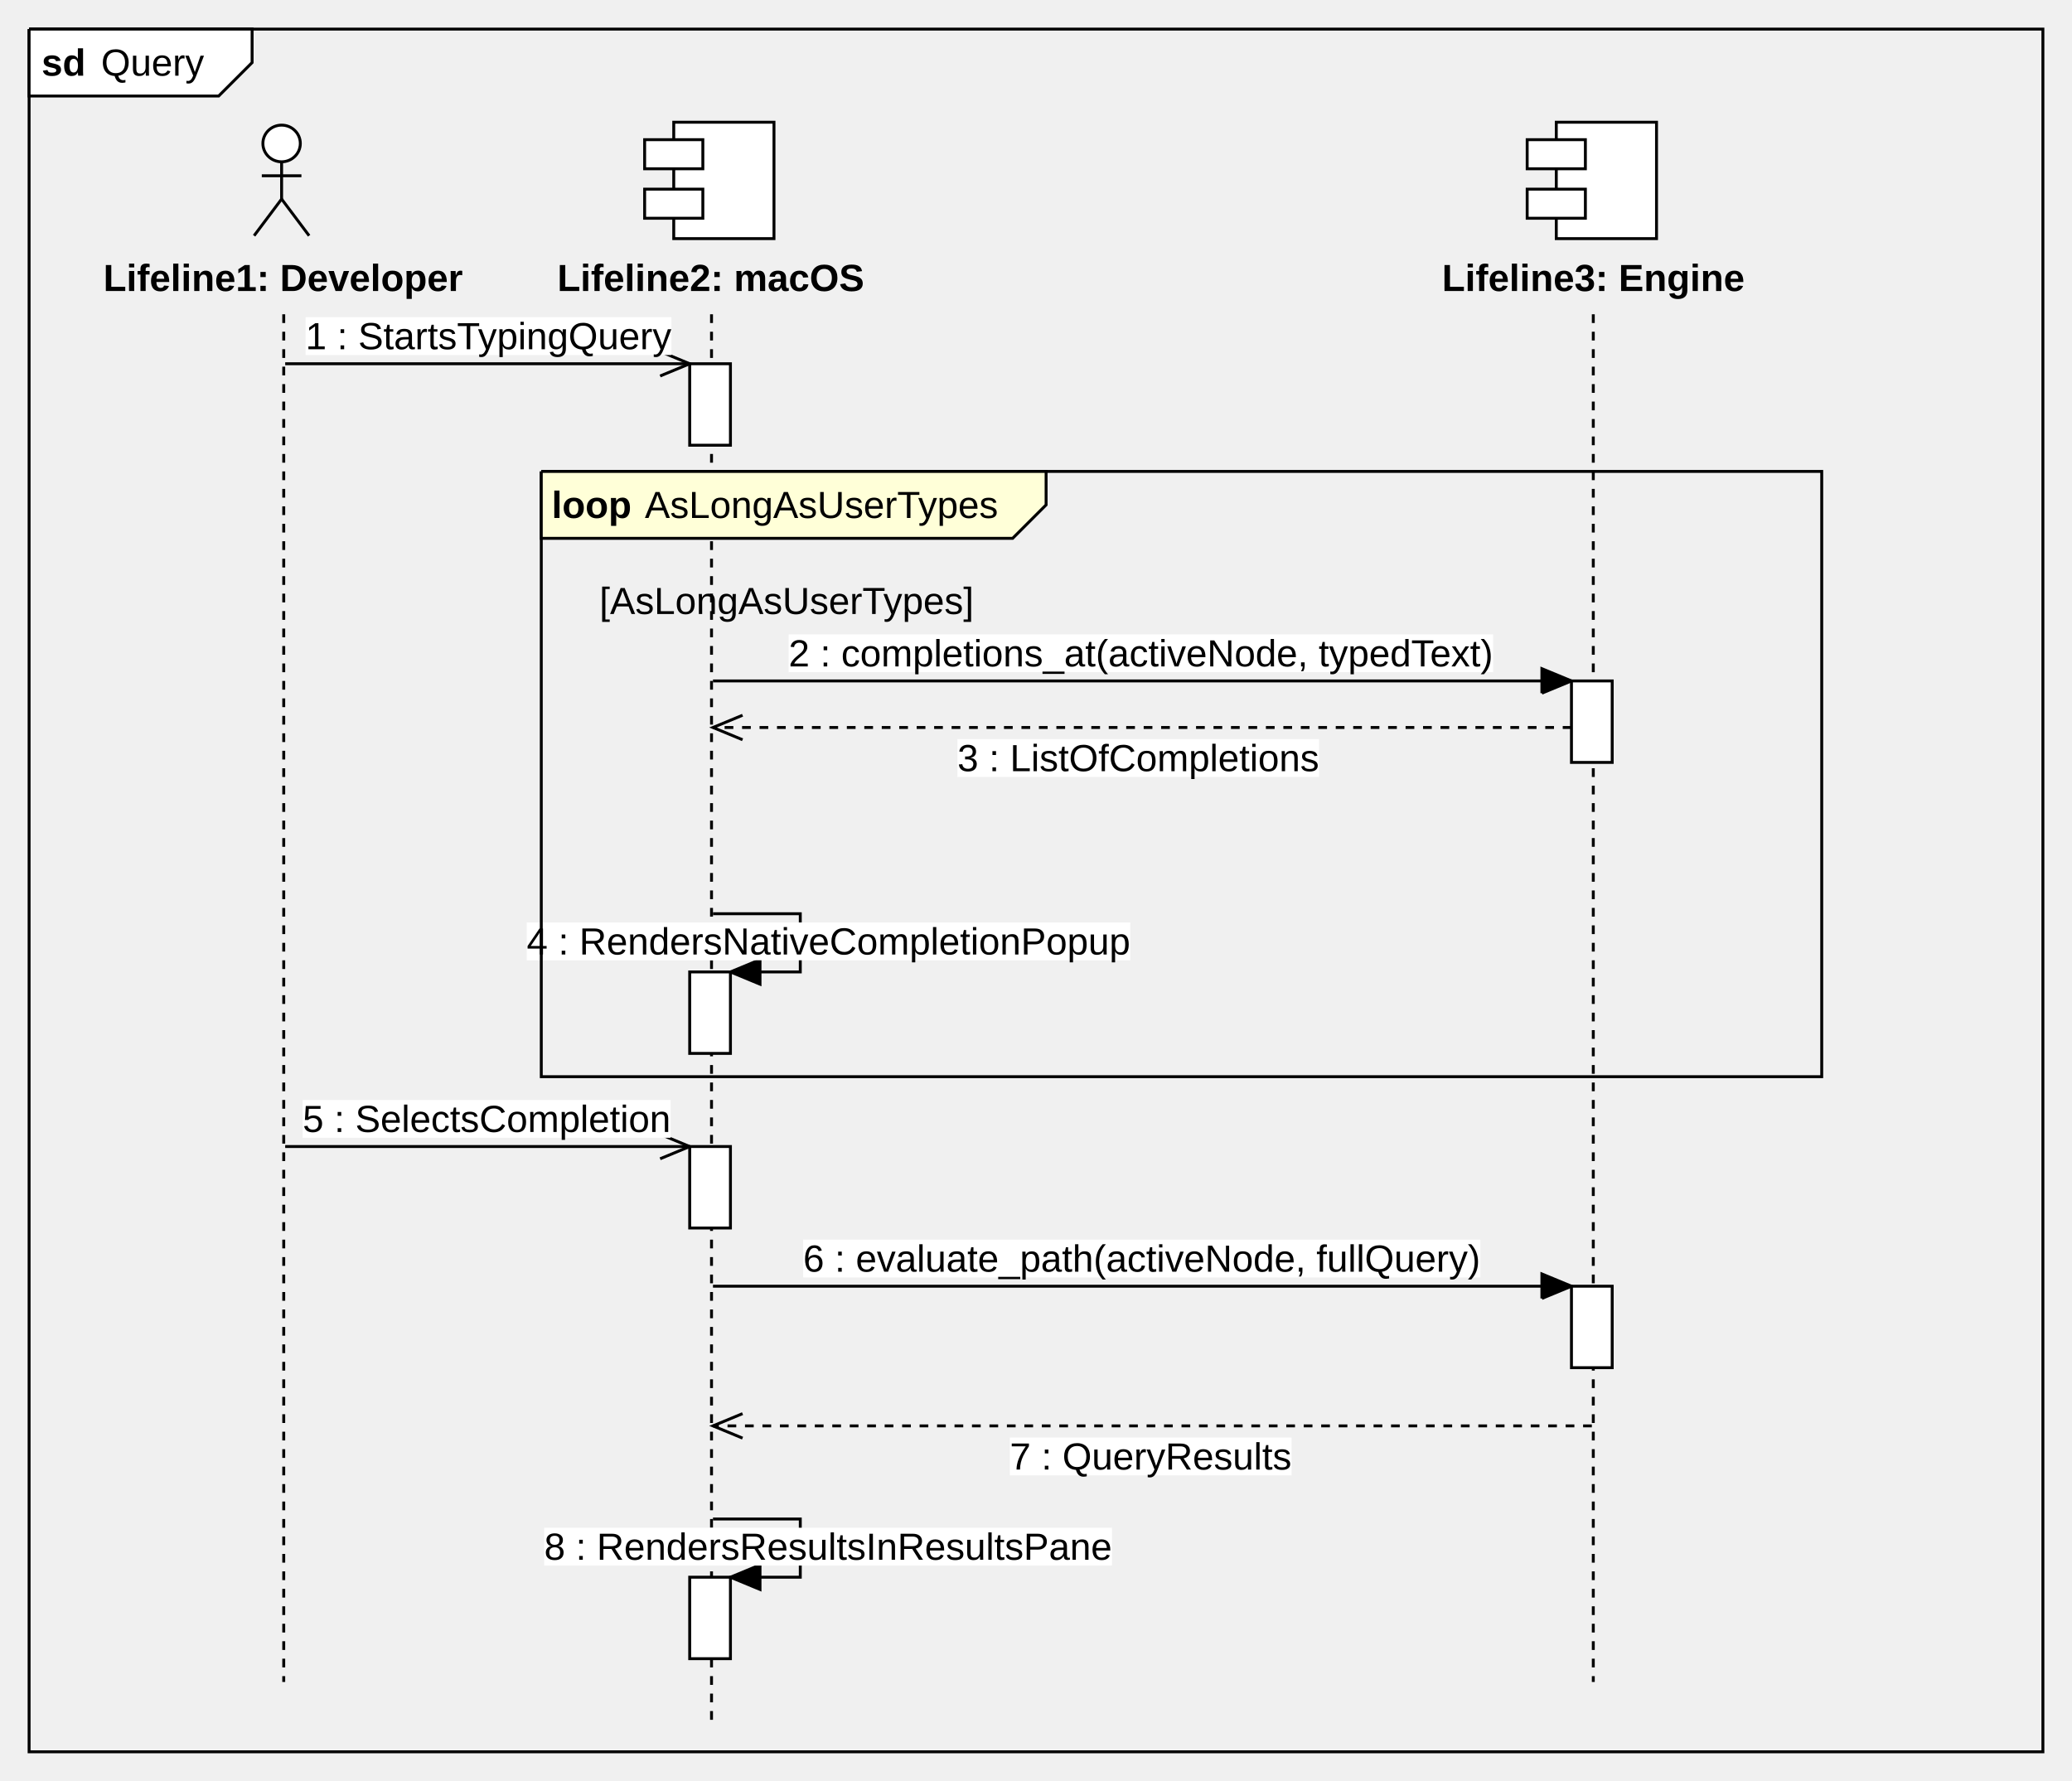
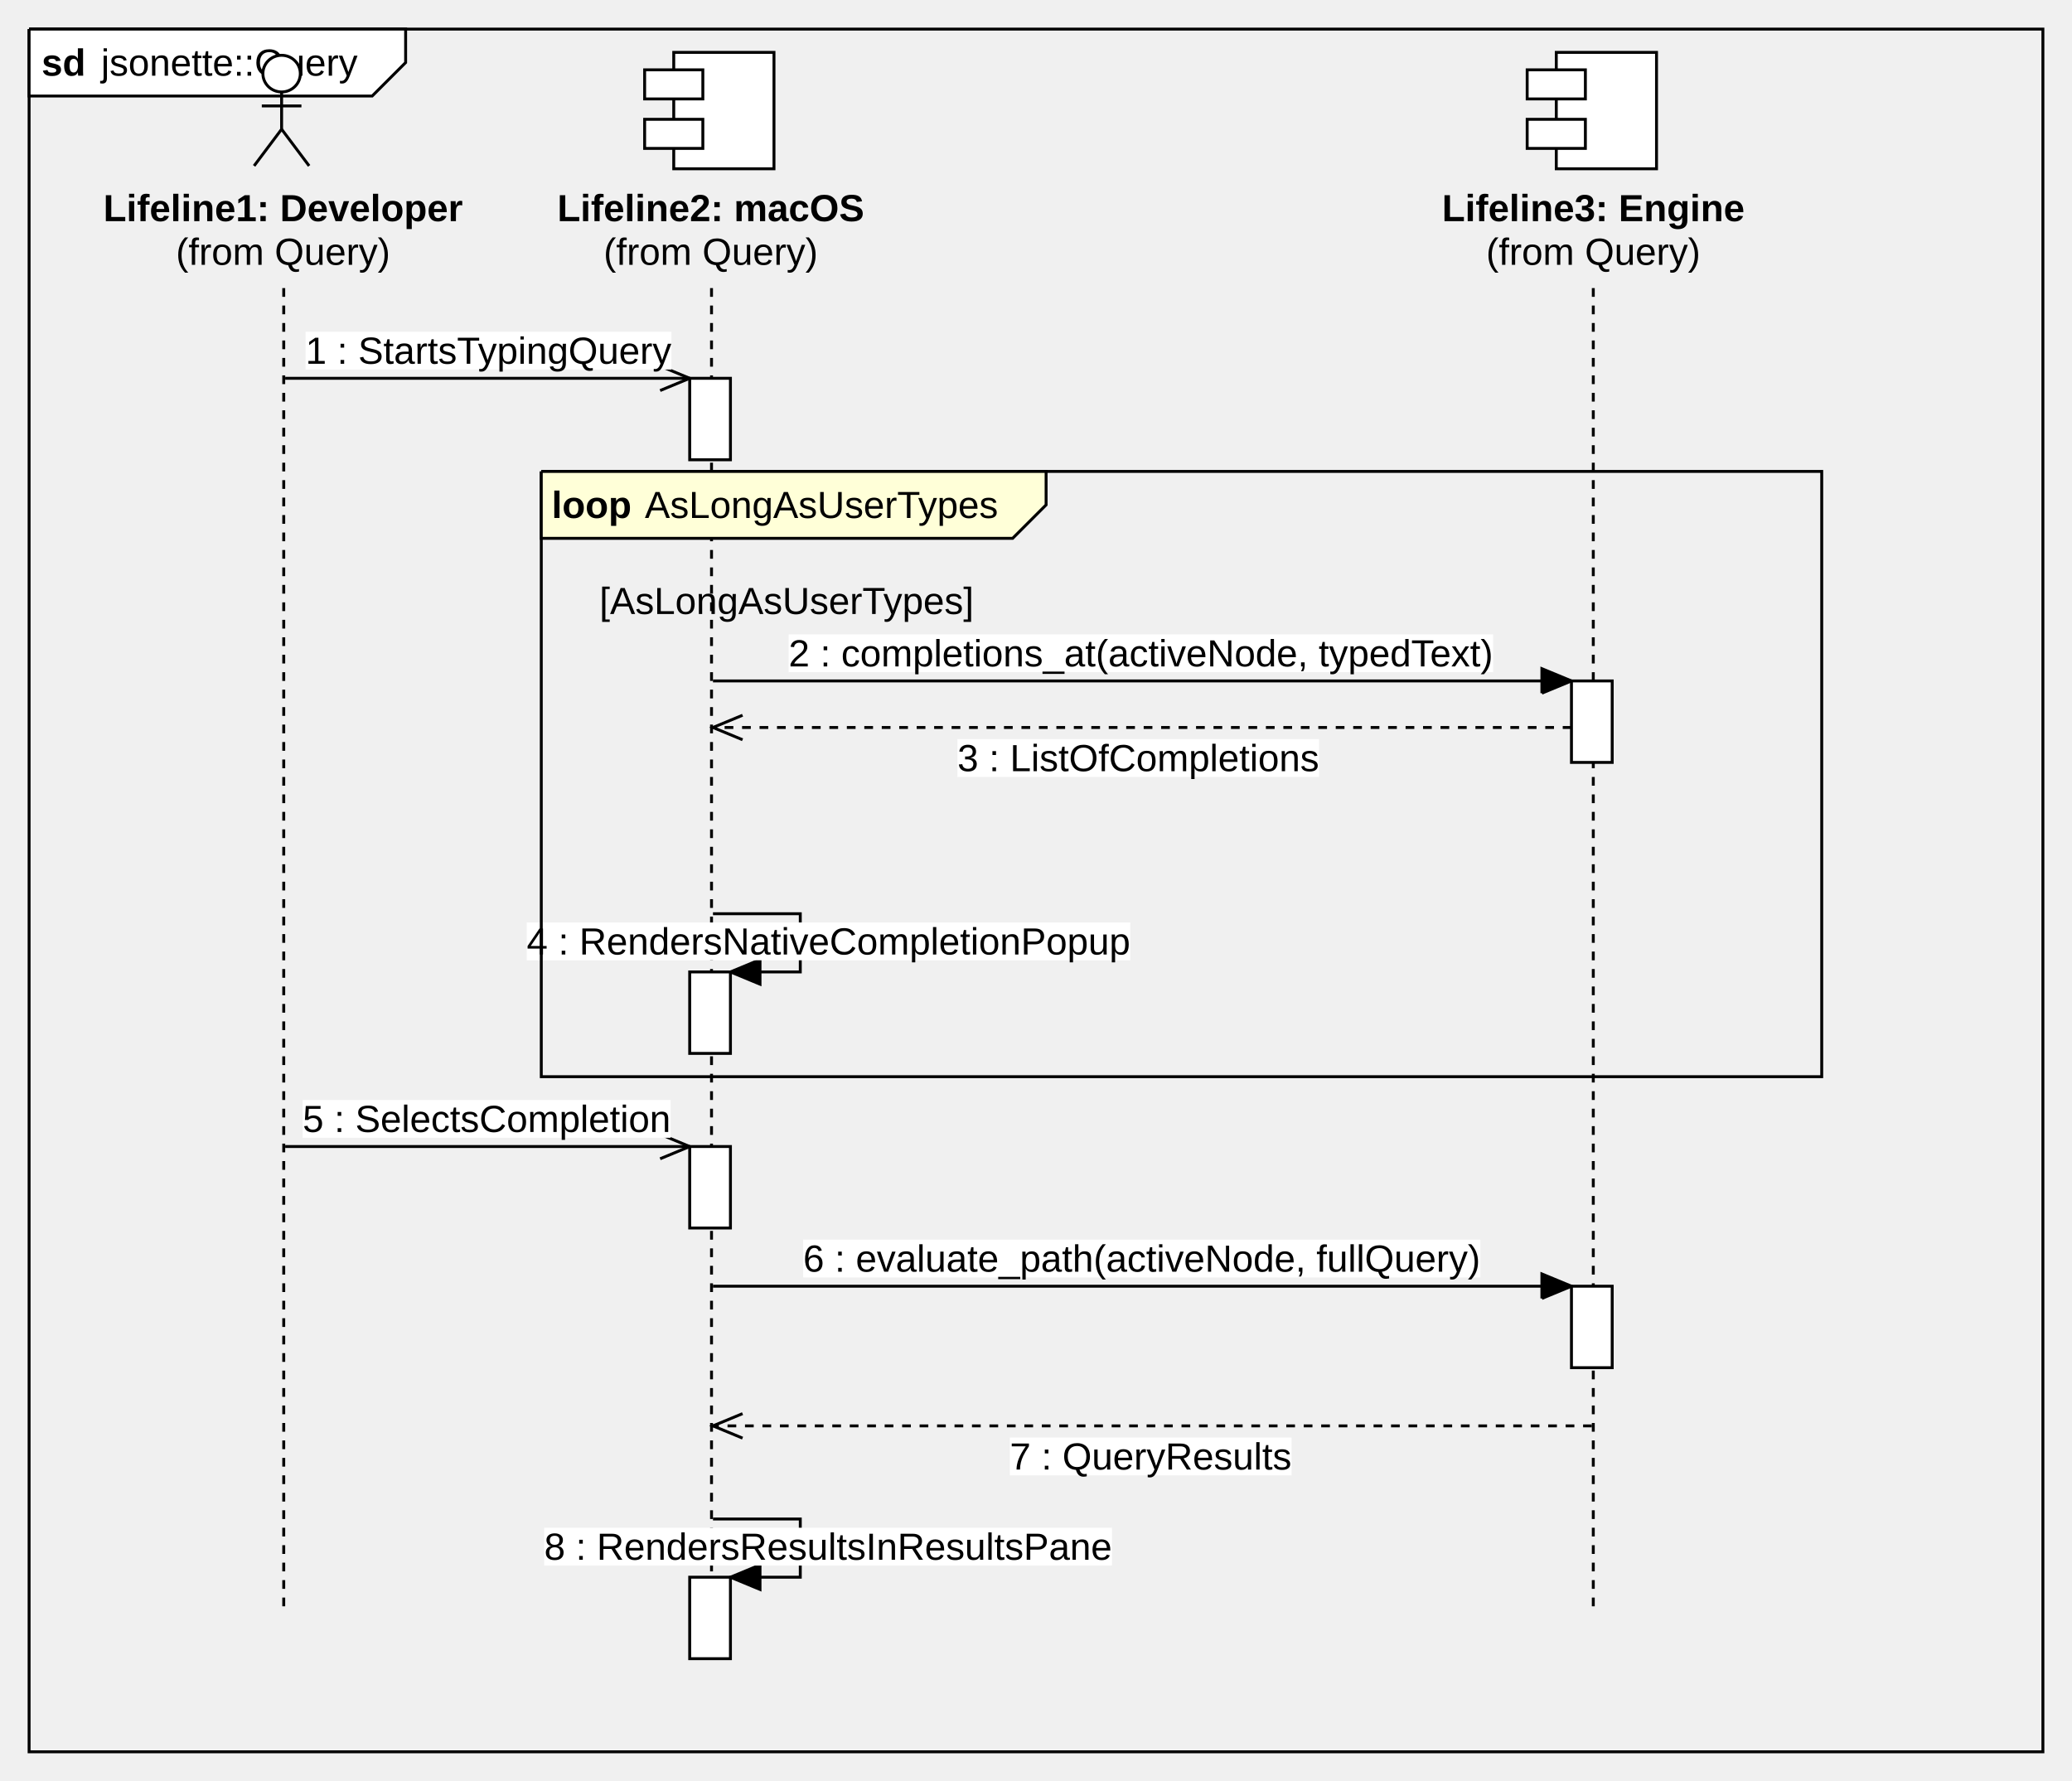
<svg xmlns="http://www.w3.org/2000/svg" version="1.1" width="712" height="612">
  <defs />
  <g>
    <g>
      <path fill="none" stroke="#000000" paint-order="fill stroke markers" d=" M 10 10 L 702 10 L 702 602 L 10 602 L 10 10" stroke-miterlimit="10" stroke-dasharray="" />
    </g>
    <g>
-       <path fill="#ffffff" stroke="none" paint-order="stroke fill markers" d=" M 10 10 L 10 33 L 75.131 33 L 86.631 21.5 L 86.631 10 L 10 10" />
-     </g>
-     <g>
-       <path fill="none" stroke="#000000" paint-order="fill stroke markers" d=" M 10 10 L 10 33 L 75.131 33 L 86.631 21.5 L 86.631 10 L 10 10 L 10 10" stroke-miterlimit="10" stroke-dasharray="" />
-     </g>
-     <g>
-       <g>
-         <path fill="none" stroke="none" />
-         <text fill="#000000" stroke="none" font-family="Arial" font-size="13px" font-style="normal" font-weight="normal" text-decoration="undefined" x="50.43" y="19.5" text-anchor="middle" dominant-baseline="central" transform="matrix(1 0 0 1 2 2)">Query</text>
-       </g>
-     </g>
-     <g>
-       <g>
-         <path fill="none" stroke="none" />
-         <text fill="#000000" stroke="none" font-family="Arial" font-size="13px" font-style="normal" font-weight="bold" text-decoration="undefined" x="19.865" y="19.5" text-anchor="middle" dominant-baseline="central" transform="matrix(1 0 0 1 2 2)">sd</text>
-       </g>
-     </g>
-     <g>
-       <path fill="#ffffff" stroke="none" paint-order="stroke fill markers" d=" M 90.34 49.3 C 90.34 45.821 93.218 43 96.769 43 C 100.32 43 103.198 45.821 103.198 49.3 C 103.198 52.779 100.32 55.6 96.769 55.6 C 93.218 55.6 90.34 52.779 90.34 49.3 Z" />
-     </g>
-     <g>
-       <path fill="none" stroke="#000000" paint-order="fill stroke markers" d=" M 90.34 49.3 C 90.34 45.821 93.218 43 96.769 43 C 100.32 43 103.198 45.821 103.198 49.3 C 103.198 52.779 100.32 55.6 96.769 55.6 C 93.218 55.6 90.34 52.779 90.34 49.3 Z" stroke-miterlimit="10" stroke-dasharray="" />
-     </g>
-     <g>
-       <path fill="none" stroke="#000000" paint-order="fill stroke markers" d=" M 96.769 55.6 L 96.769 68.4" stroke-miterlimit="10" stroke-dasharray="" />
-     </g>
-     <g>
-       <path fill="none" stroke="#000000" paint-order="fill stroke markers" d=" M 89.962 60.4 L 103.576 60.4" stroke-miterlimit="10" stroke-dasharray="" />
-     </g>
-     <g>
-       <path fill="none" stroke="#000000" paint-order="fill stroke markers" d=" M 96.769 68.4 L 87.314 81" stroke-miterlimit="10" stroke-dasharray="" />
-     </g>
-     <g>
-       <path fill="none" stroke="#000000" paint-order="fill stroke markers" d=" M 96.769 68.4 L 106.224 81" stroke-miterlimit="10" stroke-dasharray="" />
-     </g>
-     <g>
-       <g>
-         <path fill="none" stroke="none" />
-         <text fill="#000000" stroke="none" font-family="Arial" font-size="13px" font-style="normal" font-weight="bold" text-decoration="undefined" x="95.269" y="93.5" text-anchor="middle" dominant-baseline="central" transform="matrix(1 0 0 1 2 2)">Lifeline1: Developer</text>
-       </g>
-     </g>
-     <g>
-       <path fill="none" stroke="#000000" paint-order="fill stroke markers" d=" M 97.5 108 L 97.5 578" stroke-miterlimit="10" stroke-dasharray="3" />
-     </g>
-     <g>
-       <rect fill="#ffffff" stroke="none" x="229.517" y="40" width="34.444" height="40" transform="matrix(1 0 0 1 2 2)" />
-     </g>
-     <g>
-       <path fill="none" stroke="#000000" paint-order="fill stroke markers" d=" M 231.517 42 L 265.962 42 L 265.962 82 L 231.517 82 L 231.517 42 Z Z" stroke-miterlimit="10" stroke-dasharray="" />
-     </g>
-     <g>
-       <rect fill="#ffffff" stroke="none" x="219.517" y="46" width="20" height="10" transform="matrix(1 0 0 1 2 2)" />
-     </g>
-     <g>
-       <path fill="none" stroke="#000000" paint-order="fill stroke markers" d=" M 221.517 48 L 241.517 48 L 241.517 58 L 221.517 58 L 221.517 48 Z Z" stroke-miterlimit="10" stroke-dasharray="" />
-     </g>
-     <g>
-       <rect fill="#ffffff" stroke="none" x="219.517" y="63" width="20" height="10" transform="matrix(1 0 0 1 2 2)" />
-     </g>
-     <g>
-       <path fill="none" stroke="#000000" paint-order="fill stroke markers" d=" M 221.517 65 L 241.517 65 L 241.517 75 L 221.517 75 L 221.517 65 Z Z" stroke-miterlimit="10" stroke-dasharray="" />
-     </g>
-     <g>
-       <g>
-         <path fill="none" stroke="none" />
-         <text fill="#000000" stroke="none" font-family="Arial" font-size="13px" font-style="normal" font-weight="bold" text-decoration="undefined" x="242.24" y="93.5" text-anchor="middle" dominant-baseline="central" transform="matrix(1 0 0 1 2 2)">Lifeline2: macOS</text>
-       </g>
-     </g>
-     <g>
-       <path fill="none" stroke="#000000" paint-order="fill stroke markers" d=" M 244.5 108 L 244.5 592" stroke-miterlimit="10" stroke-dasharray="3" />
-     </g>
-     <g>
-       <rect fill="#ffffff" stroke="none" x="532.784" y="40" width="34.444" height="40" transform="matrix(1 0 0 1 2 2)" />
-     </g>
-     <g>
-       <path fill="none" stroke="#000000" paint-order="fill stroke markers" d=" M 534.784 42 L 569.229 42 L 569.229 82 L 534.784 82 L 534.784 42 Z Z" stroke-miterlimit="10" stroke-dasharray="" />
-     </g>
-     <g>
-       <rect fill="#ffffff" stroke="none" x="522.784" y="46" width="20" height="10" transform="matrix(1 0 0 1 2 2)" />
-     </g>
-     <g>
-       <path fill="none" stroke="#000000" paint-order="fill stroke markers" d=" M 524.784 48 L 544.784 48 L 544.784 58 L 524.784 58 L 524.784 48 Z Z" stroke-miterlimit="10" stroke-dasharray="" />
-     </g>
-     <g>
-       <rect fill="#ffffff" stroke="none" x="522.784" y="63" width="20" height="10" transform="matrix(1 0 0 1 2 2)" />
-     </g>
-     <g>
-       <path fill="none" stroke="#000000" paint-order="fill stroke markers" d=" M 524.784 65 L 544.784 65 L 544.784 75 L 524.784 75 L 524.784 65 Z Z" stroke-miterlimit="10" stroke-dasharray="" />
-     </g>
-     <g>
-       <g>
-         <path fill="none" stroke="none" />
-         <text fill="#000000" stroke="none" font-family="Arial" font-size="13px" font-style="normal" font-weight="bold" text-decoration="undefined" x="545.506" y="93.5" text-anchor="middle" dominant-baseline="central" transform="matrix(1 0 0 1 2 2)">Lifeline3: Engine</text>
-       </g>
-     </g>
-     <g>
-       <path fill="none" stroke="#000000" paint-order="fill stroke markers" d=" M 547.5 108 L 547.5 578" stroke-miterlimit="10" stroke-dasharray="3" />
-     </g>
-     <g>
-       <path fill="none" stroke="#000000" paint-order="fill stroke markers" d=" M 98 125 L 237 125" stroke-miterlimit="10" stroke-dasharray="" />
-     </g>
-     <g>
-       <path fill="none" stroke="#000000" paint-order="fill stroke markers" d=" M 226.837 129.21 L 237 125 L 226.837 120.79" stroke-miterlimit="10" stroke-dasharray="" />
-     </g>
-     <g>
-       <rect fill="#ffffff" stroke="none" x="103" y="107" width="125.722" height="13" transform="matrix(1 0 0 1 2 2)" />
-     </g>
-     <g>
-       <g>
-         <path fill="none" stroke="none" />
-         <text fill="#000000" stroke="none" font-family="Arial" font-size="13px" font-style="normal" font-weight="normal" text-decoration="undefined" x="165.861" y="113.5" text-anchor="middle" dominant-baseline="central" transform="matrix(1 0 0 1 2 2)">1 : StartsTypingQuery</text>
-       </g>
-     </g>
-     <g>
-       <rect fill="#ffffff" stroke="none" x="235" y="123" width="14" height="28" transform="matrix(1 0 0 1 2 2)" />
-     </g>
-     <g>
-       <path fill="none" stroke="#000000" paint-order="fill stroke markers" d=" M 237 125 L 251 125 L 251 153 L 237 153 L 237 125 Z Z" stroke-miterlimit="10" stroke-dasharray="" />
+       <path fill="#ffffff" stroke="none" paint-order="stroke fill markers" d=" M 10 10 L 10 33 L 127.886 33 L 139.386 21.5 L 139.386 10 L 10 10" />
+     </g>
+     <g>
+       <path fill="none" stroke="#000000" paint-order="fill stroke markers" d=" M 10 10 L 10 33 L 127.886 33 L 139.386 21.5 L 139.386 10 L 10 10 L 10 10" stroke-miterlimit="10" stroke-dasharray="" />
+     </g>
+     <g>
+       <g>
+         <path fill="none" stroke="none" />
+         <text fill="#000000" stroke="none" font-family="Arial" font-size="13px" font-style="normal" font-weight="normal" text-decoration="undefined" x="76.808" y="43.5" text-anchor="middle" dominant-baseline="central" transform="matrix(1 0 0 1 2 -22)">jsonette::Query</text>
+       </g>
+     </g>
+     <g>
+       <g>
+         <path fill="none" stroke="none" />
+         <text fill="#000000" stroke="none" font-family="Arial" font-size="13px" font-style="normal" font-weight="bold" text-decoration="undefined" x="19.865" y="43.5" text-anchor="middle" dominant-baseline="central" transform="matrix(1 0 0 1 2 -22)">sd</text>
+       </g>
+     </g>
+     <g>
+       <path fill="#ffffff" stroke="none" paint-order="stroke fill markers" d=" M 90.34 25.3 C 90.34 21.821 93.218 19 96.769 19 C 100.32 19 103.198 21.821 103.198 25.3 C 103.198 28.779 100.32 31.6 96.769 31.6 C 93.218 31.6 90.34 28.779 90.34 25.3 Z" />
+     </g>
+     <g>
+       <path fill="none" stroke="#000000" paint-order="fill stroke markers" d=" M 90.34 25.3 C 90.34 21.821 93.218 19 96.769 19 C 100.32 19 103.198 21.821 103.198 25.3 C 103.198 28.779 100.32 31.6 96.769 31.6 C 93.218 31.6 90.34 28.779 90.34 25.3 Z" stroke-miterlimit="10" stroke-dasharray="" />
+     </g>
+     <g>
+       <path fill="none" stroke="#000000" paint-order="fill stroke markers" d=" M 96.769 31.6 L 96.769 44.4" stroke-miterlimit="10" stroke-dasharray="" />
+     </g>
+     <g>
+       <path fill="none" stroke="#000000" paint-order="fill stroke markers" d=" M 89.962 36.4 L 103.576 36.4" stroke-miterlimit="10" stroke-dasharray="" />
+     </g>
+     <g>
+       <path fill="none" stroke="#000000" paint-order="fill stroke markers" d=" M 96.769 44.4 L 87.314 57" stroke-miterlimit="10" stroke-dasharray="" />
+     </g>
+     <g>
+       <path fill="none" stroke="#000000" paint-order="fill stroke markers" d=" M 96.769 44.4 L 106.224 57" stroke-miterlimit="10" stroke-dasharray="" />
+     </g>
+     <g>
+       <g>
+         <path fill="none" stroke="none" />
+         <text fill="#000000" stroke="none" font-family="Arial" font-size="13px" font-style="normal" font-weight="bold" text-decoration="undefined" x="95.269" y="93.5" text-anchor="middle" dominant-baseline="central" transform="matrix(1 0 0 1 2 -22)">Lifeline1: Developer</text>
+       </g>
+     </g>
+     <g>
+       <g>
+         <path fill="none" stroke="none" />
+         <text fill="#000000" stroke="none" font-family="Arial" font-size="13px" font-style="normal" font-weight="normal" text-decoration="undefined" x="95.269" y="108.5" text-anchor="middle" dominant-baseline="central" transform="matrix(1 0 0 1 2 -22)">(from Query)</text>
+       </g>
+     </g>
+     <g>
+       <path fill="none" stroke="#000000" paint-order="fill stroke markers" d=" M 97.5 99 L 97.5 554" stroke-miterlimit="10" stroke-dasharray="3" />
+     </g>
+     <g>
+       <rect fill="#ffffff" stroke="none" x="229.517" y="40" width="34.444" height="40" transform="matrix(1 0 0 1 2 -22)" />
+     </g>
+     <g>
+       <path fill="none" stroke="#000000" paint-order="fill stroke markers" d=" M 231.517 18 L 265.962 18 L 265.962 58 L 231.517 58 L 231.517 18 Z Z" stroke-miterlimit="10" stroke-dasharray="" />
+     </g>
+     <g>
+       <rect fill="#ffffff" stroke="none" x="219.517" y="46" width="20" height="10" transform="matrix(1 0 0 1 2 -22)" />
+     </g>
+     <g>
+       <path fill="none" stroke="#000000" paint-order="fill stroke markers" d=" M 221.517 24 L 241.517 24 L 241.517 34 L 221.517 34 L 221.517 24 Z Z" stroke-miterlimit="10" stroke-dasharray="" />
+     </g>
+     <g>
+       <rect fill="#ffffff" stroke="none" x="219.517" y="63" width="20" height="10" transform="matrix(1 0 0 1 2 -22)" />
+     </g>
+     <g>
+       <path fill="none" stroke="#000000" paint-order="fill stroke markers" d=" M 221.517 41 L 241.517 41 L 241.517 51 L 221.517 51 L 221.517 41 Z Z" stroke-miterlimit="10" stroke-dasharray="" />
+     </g>
+     <g>
+       <g>
+         <path fill="none" stroke="none" />
+         <text fill="#000000" stroke="none" font-family="Arial" font-size="13px" font-style="normal" font-weight="bold" text-decoration="undefined" x="242.24" y="93.5" text-anchor="middle" dominant-baseline="central" transform="matrix(1 0 0 1 2 -22)">Lifeline2: macOS</text>
+       </g>
+     </g>
+     <g>
+       <g>
+         <path fill="none" stroke="none" />
+         <text fill="#000000" stroke="none" font-family="Arial" font-size="13px" font-style="normal" font-weight="normal" text-decoration="undefined" x="242.24" y="108.5" text-anchor="middle" dominant-baseline="central" transform="matrix(1 0 0 1 2 -22)">(from Query)</text>
+       </g>
+     </g>
+     <g>
+       <path fill="none" stroke="#000000" paint-order="fill stroke markers" d=" M 244.5 99 L 244.5 568" stroke-miterlimit="10" stroke-dasharray="3" />
+     </g>
+     <g>
+       <rect fill="#ffffff" stroke="none" x="532.784" y="40" width="34.444" height="40" transform="matrix(1 0 0 1 2 -22)" />
+     </g>
+     <g>
+       <path fill="none" stroke="#000000" paint-order="fill stroke markers" d=" M 534.784 18 L 569.229 18 L 569.229 58 L 534.784 58 L 534.784 18 Z Z" stroke-miterlimit="10" stroke-dasharray="" />
+     </g>
+     <g>
+       <rect fill="#ffffff" stroke="none" x="522.784" y="46" width="20" height="10" transform="matrix(1 0 0 1 2 -22)" />
+     </g>
+     <g>
+       <path fill="none" stroke="#000000" paint-order="fill stroke markers" d=" M 524.784 24 L 544.784 24 L 544.784 34 L 524.784 34 L 524.784 24 Z Z" stroke-miterlimit="10" stroke-dasharray="" />
+     </g>
+     <g>
+       <rect fill="#ffffff" stroke="none" x="522.784" y="63" width="20" height="10" transform="matrix(1 0 0 1 2 -22)" />
+     </g>
+     <g>
+       <path fill="none" stroke="#000000" paint-order="fill stroke markers" d=" M 524.784 41 L 544.784 41 L 544.784 51 L 524.784 51 L 524.784 41 Z Z" stroke-miterlimit="10" stroke-dasharray="" />
+     </g>
+     <g>
+       <g>
+         <path fill="none" stroke="none" />
+         <text fill="#000000" stroke="none" font-family="Arial" font-size="13px" font-style="normal" font-weight="bold" text-decoration="undefined" x="545.506" y="93.5" text-anchor="middle" dominant-baseline="central" transform="matrix(1 0 0 1 2 -22)">Lifeline3: Engine</text>
+       </g>
+     </g>
+     <g>
+       <g>
+         <path fill="none" stroke="none" />
+         <text fill="#000000" stroke="none" font-family="Arial" font-size="13px" font-style="normal" font-weight="normal" text-decoration="undefined" x="545.506" y="108.5" text-anchor="middle" dominant-baseline="central" transform="matrix(1 0 0 1 2 -22)">(from Query)</text>
+       </g>
+     </g>
+     <g>
+       <path fill="none" stroke="#000000" paint-order="fill stroke markers" d=" M 547.5 99 L 547.5 554" stroke-miterlimit="10" stroke-dasharray="3" />
+     </g>
+     <g>
+       <path fill="none" stroke="#000000" paint-order="fill stroke markers" d=" M 98 130 L 237 130" stroke-miterlimit="10" stroke-dasharray="" />
+     </g>
+     <g>
+       <path fill="none" stroke="#000000" paint-order="fill stroke markers" d=" M 226.837 134.21 L 237 130 L 226.837 125.79" stroke-miterlimit="10" stroke-dasharray="" />
+     </g>
+     <g>
+       <rect fill="#ffffff" stroke="none" x="103" y="136" width="125.722" height="13" transform="matrix(1 0 0 1 2 -22)" />
+     </g>
+     <g>
+       <g>
+         <path fill="none" stroke="none" />
+         <text fill="#000000" stroke="none" font-family="Arial" font-size="13px" font-style="normal" font-weight="normal" text-decoration="undefined" x="165.861" y="142.5" text-anchor="middle" dominant-baseline="central" transform="matrix(1 0 0 1 2 -22)">1 : StartsTypingQuery</text>
+       </g>
+     </g>
+     <g>
+       <rect fill="#ffffff" stroke="none" x="235" y="152" width="14" height="28" transform="matrix(1 0 0 1 2 -22)" />
+     </g>
+     <g>
+       <path fill="none" stroke="#000000" paint-order="fill stroke markers" d=" M 237 130 L 251 130 L 251 158 L 237 158 L 237 130 Z Z" stroke-miterlimit="10" stroke-dasharray="" />
    </g>
    <g>
      <path fill="none" stroke="#000000" paint-order="fill stroke markers" d=" M 245 234 L 540 234" stroke-miterlimit="10" stroke-dasharray="" />
    </g>
    <g>
      <path fill="#000000" stroke="none" paint-order="stroke fill markers" d=" M 529.837 238.21 L 540 234 L 529.837 229.79" />
    </g>
    <g>
      <path fill="none" stroke="#000000" paint-order="fill stroke markers" d=" M 529.837 238.21 L 540 234 L 529.837 229.79 L 529.837 238.21" stroke-miterlimit="10" stroke-dasharray="" />
    </g>
    <g>
-       <rect fill="#ffffff" stroke="none" x="269" y="216" width="242.068" height="13" transform="matrix(1 0 0 1 2 2)" />
-     </g>
-     <g>
-       <g>
-         <path fill="none" stroke="none" />
-         <text fill="#000000" stroke="none" font-family="Arial" font-size="13px" font-style="normal" font-weight="normal" text-decoration="undefined" x="390.034" y="222.5" text-anchor="middle" dominant-baseline="central" transform="matrix(1 0 0 1 2 2)">2 : completions_at(activeNode, typedText)</text>
-       </g>
-     </g>
-     <g>
-       <rect fill="#ffffff" stroke="none" x="538" y="232" width="14" height="28" transform="matrix(1 0 0 1 2 2)" />
+       <rect fill="#ffffff" stroke="none" x="269" y="240" width="242.068" height="13" transform="matrix(1 0 0 1 2 -22)" />
+     </g>
+     <g>
+       <g>
+         <path fill="none" stroke="none" />
+         <text fill="#000000" stroke="none" font-family="Arial" font-size="13px" font-style="normal" font-weight="normal" text-decoration="undefined" x="390.034" y="246.5" text-anchor="middle" dominant-baseline="central" transform="matrix(1 0 0 1 2 -22)">2 : completions_at(activeNode, typedText)</text>
+       </g>
+     </g>
+     <g>
+       <rect fill="#ffffff" stroke="none" x="538" y="256" width="14" height="28" transform="matrix(1 0 0 1 2 -22)" />
    </g>
    <g>
      <path fill="none" stroke="#000000" paint-order="fill stroke markers" d=" M 540 234 L 554 234 L 554 262 L 540 262 L 540 234 Z Z" stroke-miterlimit="10" stroke-dasharray="" />
    </g>
    <g>
      <path fill="none" stroke="#000000" paint-order="fill stroke markers" d=" M 540 250 L 245 250" stroke-miterlimit="10" stroke-dasharray="3" />
    </g>
    <g>
      <path fill="none" stroke="#000000" paint-order="fill stroke markers" d=" M 255.163 245.79 L 245 250 L 255.163 254.21" stroke-miterlimit="10" stroke-dasharray="" />
    </g>
    <g>
-       <rect fill="#ffffff" stroke="none" x="327" y="252" width="124.274" height="13" transform="matrix(1 0 0 1 2 2)" />
-     </g>
-     <g>
-       <g>
-         <path fill="none" stroke="none" />
-         <text fill="#000000" stroke="none" font-family="Arial" font-size="13px" font-style="normal" font-weight="normal" text-decoration="undefined" x="389.137" y="258.5" text-anchor="middle" dominant-baseline="central" transform="matrix(1 0 0 1 2 2)">3 : ListOfCompletions</text>
+       <rect fill="#ffffff" stroke="none" x="327" y="276" width="124.274" height="13" transform="matrix(1 0 0 1 2 -22)" />
+     </g>
+     <g>
+       <g>
+         <path fill="none" stroke="none" />
+         <text fill="#000000" stroke="none" font-family="Arial" font-size="13px" font-style="normal" font-weight="normal" text-decoration="undefined" x="389.137" y="282.5" text-anchor="middle" dominant-baseline="central" transform="matrix(1 0 0 1 2 -22)">3 : ListOfCompletions</text>
      </g>
    </g>
    <g>
      <path fill="none" stroke="#000000" paint-order="fill stroke markers" d=" M 245 314 L 275 314 L 275 334 L 251 334" stroke-miterlimit="10" stroke-dasharray="" />
    </g>
    <g>
      <path fill="#000000" stroke="none" paint-order="stroke fill markers" d=" M 261.163 329.79 L 251 334 L 261.163 338.21" />
    </g>
    <g>
      <path fill="none" stroke="#000000" paint-order="fill stroke markers" d=" M 261.163 329.79 L 251 334 L 261.163 338.21 L 261.163 329.79" stroke-miterlimit="10" stroke-dasharray="" />
    </g>
    <g>
-       <rect fill="#ffffff" stroke="none" x="179" y="315" width="207.397" height="13" transform="matrix(1 0 0 1 2 2)" />
-     </g>
-     <g>
-       <g>
-         <path fill="none" stroke="none" />
-         <text fill="#000000" stroke="none" font-family="Arial" font-size="13px" font-style="normal" font-weight="normal" text-decoration="undefined" x="282.698" y="321.5" text-anchor="middle" dominant-baseline="central" transform="matrix(1 0 0 1 2 2)">4 : RendersNativeCompletionPopup</text>
-       </g>
-     </g>
-     <g>
-       <rect fill="#ffffff" stroke="none" x="235" y="332" width="14" height="28" transform="matrix(1 0 0 1 2 2)" />
+       <rect fill="#ffffff" stroke="none" x="179" y="339" width="207.397" height="13" transform="matrix(1 0 0 1 2 -22)" />
+     </g>
+     <g>
+       <g>
+         <path fill="none" stroke="none" />
+         <text fill="#000000" stroke="none" font-family="Arial" font-size="13px" font-style="normal" font-weight="normal" text-decoration="undefined" x="282.698" y="345.5" text-anchor="middle" dominant-baseline="central" transform="matrix(1 0 0 1 2 -22)">4 : RendersNativeCompletionPopup</text>
+       </g>
+     </g>
+     <g>
+       <rect fill="#ffffff" stroke="none" x="235" y="356" width="14" height="28" transform="matrix(1 0 0 1 2 -22)" />
    </g>
    <g>
      <path fill="none" stroke="#000000" paint-order="fill stroke markers" d=" M 237 334 L 251 334 L 251 362 L 237 362 L 237 334 Z Z" stroke-miterlimit="10" stroke-dasharray="" />
    </g>
    <g>
      <path fill="none" stroke="#000000" paint-order="fill stroke markers" d=" M 98 394 L 237 394" stroke-miterlimit="10" stroke-dasharray="" />
    </g>
    <g>
      <path fill="none" stroke="#000000" paint-order="fill stroke markers" d=" M 226.837 398.21 L 237 394 L 226.837 389.79" stroke-miterlimit="10" stroke-dasharray="" />
    </g>
    <g>
-       <rect fill="#ffffff" stroke="none" x="102" y="376" width="126.452" height="13" transform="matrix(1 0 0 1 2 2)" />
-     </g>
-     <g>
-       <g>
-         <path fill="none" stroke="none" />
-         <text fill="#000000" stroke="none" font-family="Arial" font-size="13px" font-style="normal" font-weight="normal" text-decoration="undefined" x="165.226" y="382.5" text-anchor="middle" dominant-baseline="central" transform="matrix(1 0 0 1 2 2)">5 : SelectsCompletion</text>
-       </g>
-     </g>
-     <g>
-       <rect fill="#ffffff" stroke="none" x="235" y="392" width="14" height="28" transform="matrix(1 0 0 1 2 2)" />
+       <rect fill="#ffffff" stroke="none" x="102" y="400" width="126.452" height="13" transform="matrix(1 0 0 1 2 -22)" />
+     </g>
+     <g>
+       <g>
+         <path fill="none" stroke="none" />
+         <text fill="#000000" stroke="none" font-family="Arial" font-size="13px" font-style="normal" font-weight="normal" text-decoration="undefined" x="165.226" y="406.5" text-anchor="middle" dominant-baseline="central" transform="matrix(1 0 0 1 2 -22)">5 : SelectsCompletion</text>
+       </g>
+     </g>
+     <g>
+       <rect fill="#ffffff" stroke="none" x="235" y="416" width="14" height="28" transform="matrix(1 0 0 1 2 -22)" />
    </g>
    <g>
      <path fill="none" stroke="#000000" paint-order="fill stroke markers" d=" M 237 394 L 251 394 L 251 422 L 237 422 L 237 394 Z Z" stroke-miterlimit="10" stroke-dasharray="" />
    </g>
    <g>
      <path fill="none" stroke="#000000" paint-order="fill stroke markers" d=" M 245 442 L 540 442" stroke-miterlimit="10" stroke-dasharray="" />
    </g>
    <g>
      <path fill="#000000" stroke="none" paint-order="stroke fill markers" d=" M 529.837 446.21 L 540 442 L 529.837 437.79" />
    </g>
    <g>
      <path fill="none" stroke="#000000" paint-order="fill stroke markers" d=" M 529.837 446.21 L 540 442 L 529.837 437.79 L 529.837 446.21" stroke-miterlimit="10" stroke-dasharray="" />
    </g>
    <g>
-       <rect fill="#ffffff" stroke="none" x="274" y="424" width="232.686" height="13" transform="matrix(1 0 0 1 2 2)" />
-     </g>
-     <g>
-       <g>
-         <path fill="none" stroke="none" />
-         <text fill="#000000" stroke="none" font-family="Arial" font-size="13px" font-style="normal" font-weight="normal" text-decoration="undefined" x="390.343" y="430.5" text-anchor="middle" dominant-baseline="central" transform="matrix(1 0 0 1 2 2)">6 : evaluate_path(activeNode, fullQuery)</text>
-       </g>
-     </g>
-     <g>
-       <rect fill="#ffffff" stroke="none" x="538" y="440" width="14" height="28" transform="matrix(1 0 0 1 2 2)" />
+       <rect fill="#ffffff" stroke="none" x="274" y="448" width="232.686" height="13" transform="matrix(1 0 0 1 2 -22)" />
+     </g>
+     <g>
+       <g>
+         <path fill="none" stroke="none" />
+         <text fill="#000000" stroke="none" font-family="Arial" font-size="13px" font-style="normal" font-weight="normal" text-decoration="undefined" x="390.343" y="454.5" text-anchor="middle" dominant-baseline="central" transform="matrix(1 0 0 1 2 -22)">6 : evaluate_path(activeNode, fullQuery)</text>
+       </g>
+     </g>
+     <g>
+       <rect fill="#ffffff" stroke="none" x="538" y="464" width="14" height="28" transform="matrix(1 0 0 1 2 -22)" />
    </g>
    <g>
      <path fill="none" stroke="#000000" paint-order="fill stroke markers" d=" M 540 442 L 554 442 L 554 470 L 540 470 L 540 442 Z Z" stroke-miterlimit="10" stroke-dasharray="" />
    </g>
    <g>
      <path fill="none" stroke="#000000" paint-order="fill stroke markers" d=" M 547 490 L 245 490" stroke-miterlimit="10" stroke-dasharray="3" />
    </g>
    <g>
      <path fill="none" stroke="#000000" paint-order="fill stroke markers" d=" M 255.163 485.79 L 245 490 L 255.163 494.21" stroke-miterlimit="10" stroke-dasharray="" />
    </g>
    <g>
-       <rect fill="#ffffff" stroke="none" x="345" y="492" width="96.814" height="13" transform="matrix(1 0 0 1 2 2)" />
-     </g>
-     <g>
-       <g>
-         <path fill="none" stroke="none" />
-         <text fill="#000000" stroke="none" font-family="Arial" font-size="13px" font-style="normal" font-weight="normal" text-decoration="undefined" x="393.407" y="498.5" text-anchor="middle" dominant-baseline="central" transform="matrix(1 0 0 1 2 2)">7 : QueryResults</text>
+       <rect fill="#ffffff" stroke="none" x="345" y="516" width="96.814" height="13" transform="matrix(1 0 0 1 2 -22)" />
+     </g>
+     <g>
+       <g>
+         <path fill="none" stroke="none" />
+         <text fill="#000000" stroke="none" font-family="Arial" font-size="13px" font-style="normal" font-weight="normal" text-decoration="undefined" x="393.407" y="522.5" text-anchor="middle" dominant-baseline="central" transform="matrix(1 0 0 1 2 -22)">7 : QueryResults</text>
      </g>
    </g>
    <g>
      <path fill="none" stroke="#000000" paint-order="fill stroke markers" d=" M 245 522 L 275 522 L 275 542 L 251 542" stroke-miterlimit="10" stroke-dasharray="" />
    </g>
    <g>
      <path fill="#000000" stroke="none" paint-order="stroke fill markers" d=" M 261.163 537.79 L 251 542 L 261.163 546.21" />
    </g>
    <g>
      <path fill="none" stroke="#000000" paint-order="fill stroke markers" d=" M 261.163 537.79 L 251 542 L 261.163 546.21 L 261.163 537.79" stroke-miterlimit="10" stroke-dasharray="" />
    </g>
    <g>
-       <rect fill="#ffffff" stroke="none" x="185" y="523" width="195.102" height="13" transform="matrix(1 0 0 1 2 2)" />
-     </g>
-     <g>
-       <g>
-         <path fill="none" stroke="none" />
-         <text fill="#000000" stroke="none" font-family="Arial" font-size="13px" font-style="normal" font-weight="normal" text-decoration="undefined" x="282.551" y="529.5" text-anchor="middle" dominant-baseline="central" transform="matrix(1 0 0 1 2 2)">8 : RendersResultsInResultsPane</text>
-       </g>
-     </g>
-     <g>
-       <rect fill="#ffffff" stroke="none" x="235" y="540" width="14" height="28" transform="matrix(1 0 0 1 2 2)" />
+       <rect fill="#ffffff" stroke="none" x="185" y="547" width="195.102" height="13" transform="matrix(1 0 0 1 2 -22)" />
+     </g>
+     <g>
+       <g>
+         <path fill="none" stroke="none" />
+         <text fill="#000000" stroke="none" font-family="Arial" font-size="13px" font-style="normal" font-weight="normal" text-decoration="undefined" x="282.551" y="553.5" text-anchor="middle" dominant-baseline="central" transform="matrix(1 0 0 1 2 -22)">8 : RendersResultsInResultsPane</text>
+       </g>
+     </g>
+     <g>
+       <rect fill="#ffffff" stroke="none" x="235" y="564" width="14" height="28" transform="matrix(1 0 0 1 2 -22)" />
    </g>
    <g>
      <path fill="none" stroke="#000000" paint-order="fill stroke markers" d=" M 237 542 L 251 542 L 251 570 L 237 570 L 237 542 Z Z" stroke-miterlimit="10" stroke-dasharray="" />
    </g>
    <g>
      <path fill="none" stroke="#000000" paint-order="fill stroke markers" d=" M 186 162 L 626 162 L 626 370 L 186 370 L 186 162" stroke-miterlimit="10" stroke-dasharray="" />
    </g>
    <g>
      <path fill="#FFFFD8" stroke="none" paint-order="stroke fill markers" d=" M 186 162 L 186 185 L 347.971 185 L 359.471 173.5 L 359.471 162 L 186 162" />
    </g>
    <g>
      <path fill="none" stroke="#000000" paint-order="fill stroke markers" d=" M 186 162 L 186 185 L 347.971 185 L 359.471 173.5 L 359.471 162 L 186 162 L 186 162" stroke-miterlimit="10" stroke-dasharray="" />
    </g>
    <g>
      <g>
        <path fill="none" stroke="none" />
-         <text fill="#000000" stroke="none" font-family="Arial" font-size="13px" font-style="normal" font-weight="normal" text-decoration="undefined" x="280.274" y="171.5" text-anchor="middle" dominant-baseline="central" transform="matrix(1 0 0 1 2 2)">AsLongAsUserTypes</text>
-       </g>
-     </g>
-     <g>
-       <g>
-         <path fill="none" stroke="none" />
-         <text fill="#000000" stroke="none" font-family="Arial" font-size="13px" font-style="normal" font-weight="bold" text-decoration="undefined" x="201.289" y="171.5" text-anchor="middle" dominant-baseline="central" transform="matrix(1 0 0 1 2 2)">loop</text>
-       </g>
-     </g>
-     <g>
-       <g>
-         <path fill="none" stroke="none" />
-         <text fill="#000000" stroke="none" font-family="Arial" font-size="13px" font-style="normal" font-weight="normal" text-decoration="undefined" x="268.308" y="204.5" text-anchor="middle" dominant-baseline="central" transform="matrix(1 0 0 1 2 2)">[AsLongAsUserTypes]</text>
+         <text fill="#000000" stroke="none" font-family="Arial" font-size="13px" font-style="normal" font-weight="normal" text-decoration="undefined" x="280.274" y="195.5" text-anchor="middle" dominant-baseline="central" transform="matrix(1 0 0 1 2 -22)">AsLongAsUserTypes</text>
+       </g>
+     </g>
+     <g>
+       <g>
+         <path fill="none" stroke="none" />
+         <text fill="#000000" stroke="none" font-family="Arial" font-size="13px" font-style="normal" font-weight="bold" text-decoration="undefined" x="201.289" y="195.5" text-anchor="middle" dominant-baseline="central" transform="matrix(1 0 0 1 2 -22)">loop</text>
+       </g>
+     </g>
+     <g>
+       <g>
+         <path fill="none" stroke="none" />
+         <text fill="#000000" stroke="none" font-family="Arial" font-size="13px" font-style="normal" font-weight="normal" text-decoration="undefined" x="268.308" y="228.5" text-anchor="middle" dominant-baseline="central" transform="matrix(1 0 0 1 2 -22)">[AsLongAsUserTypes]</text>
      </g>
    </g>
  </g>
</svg>
